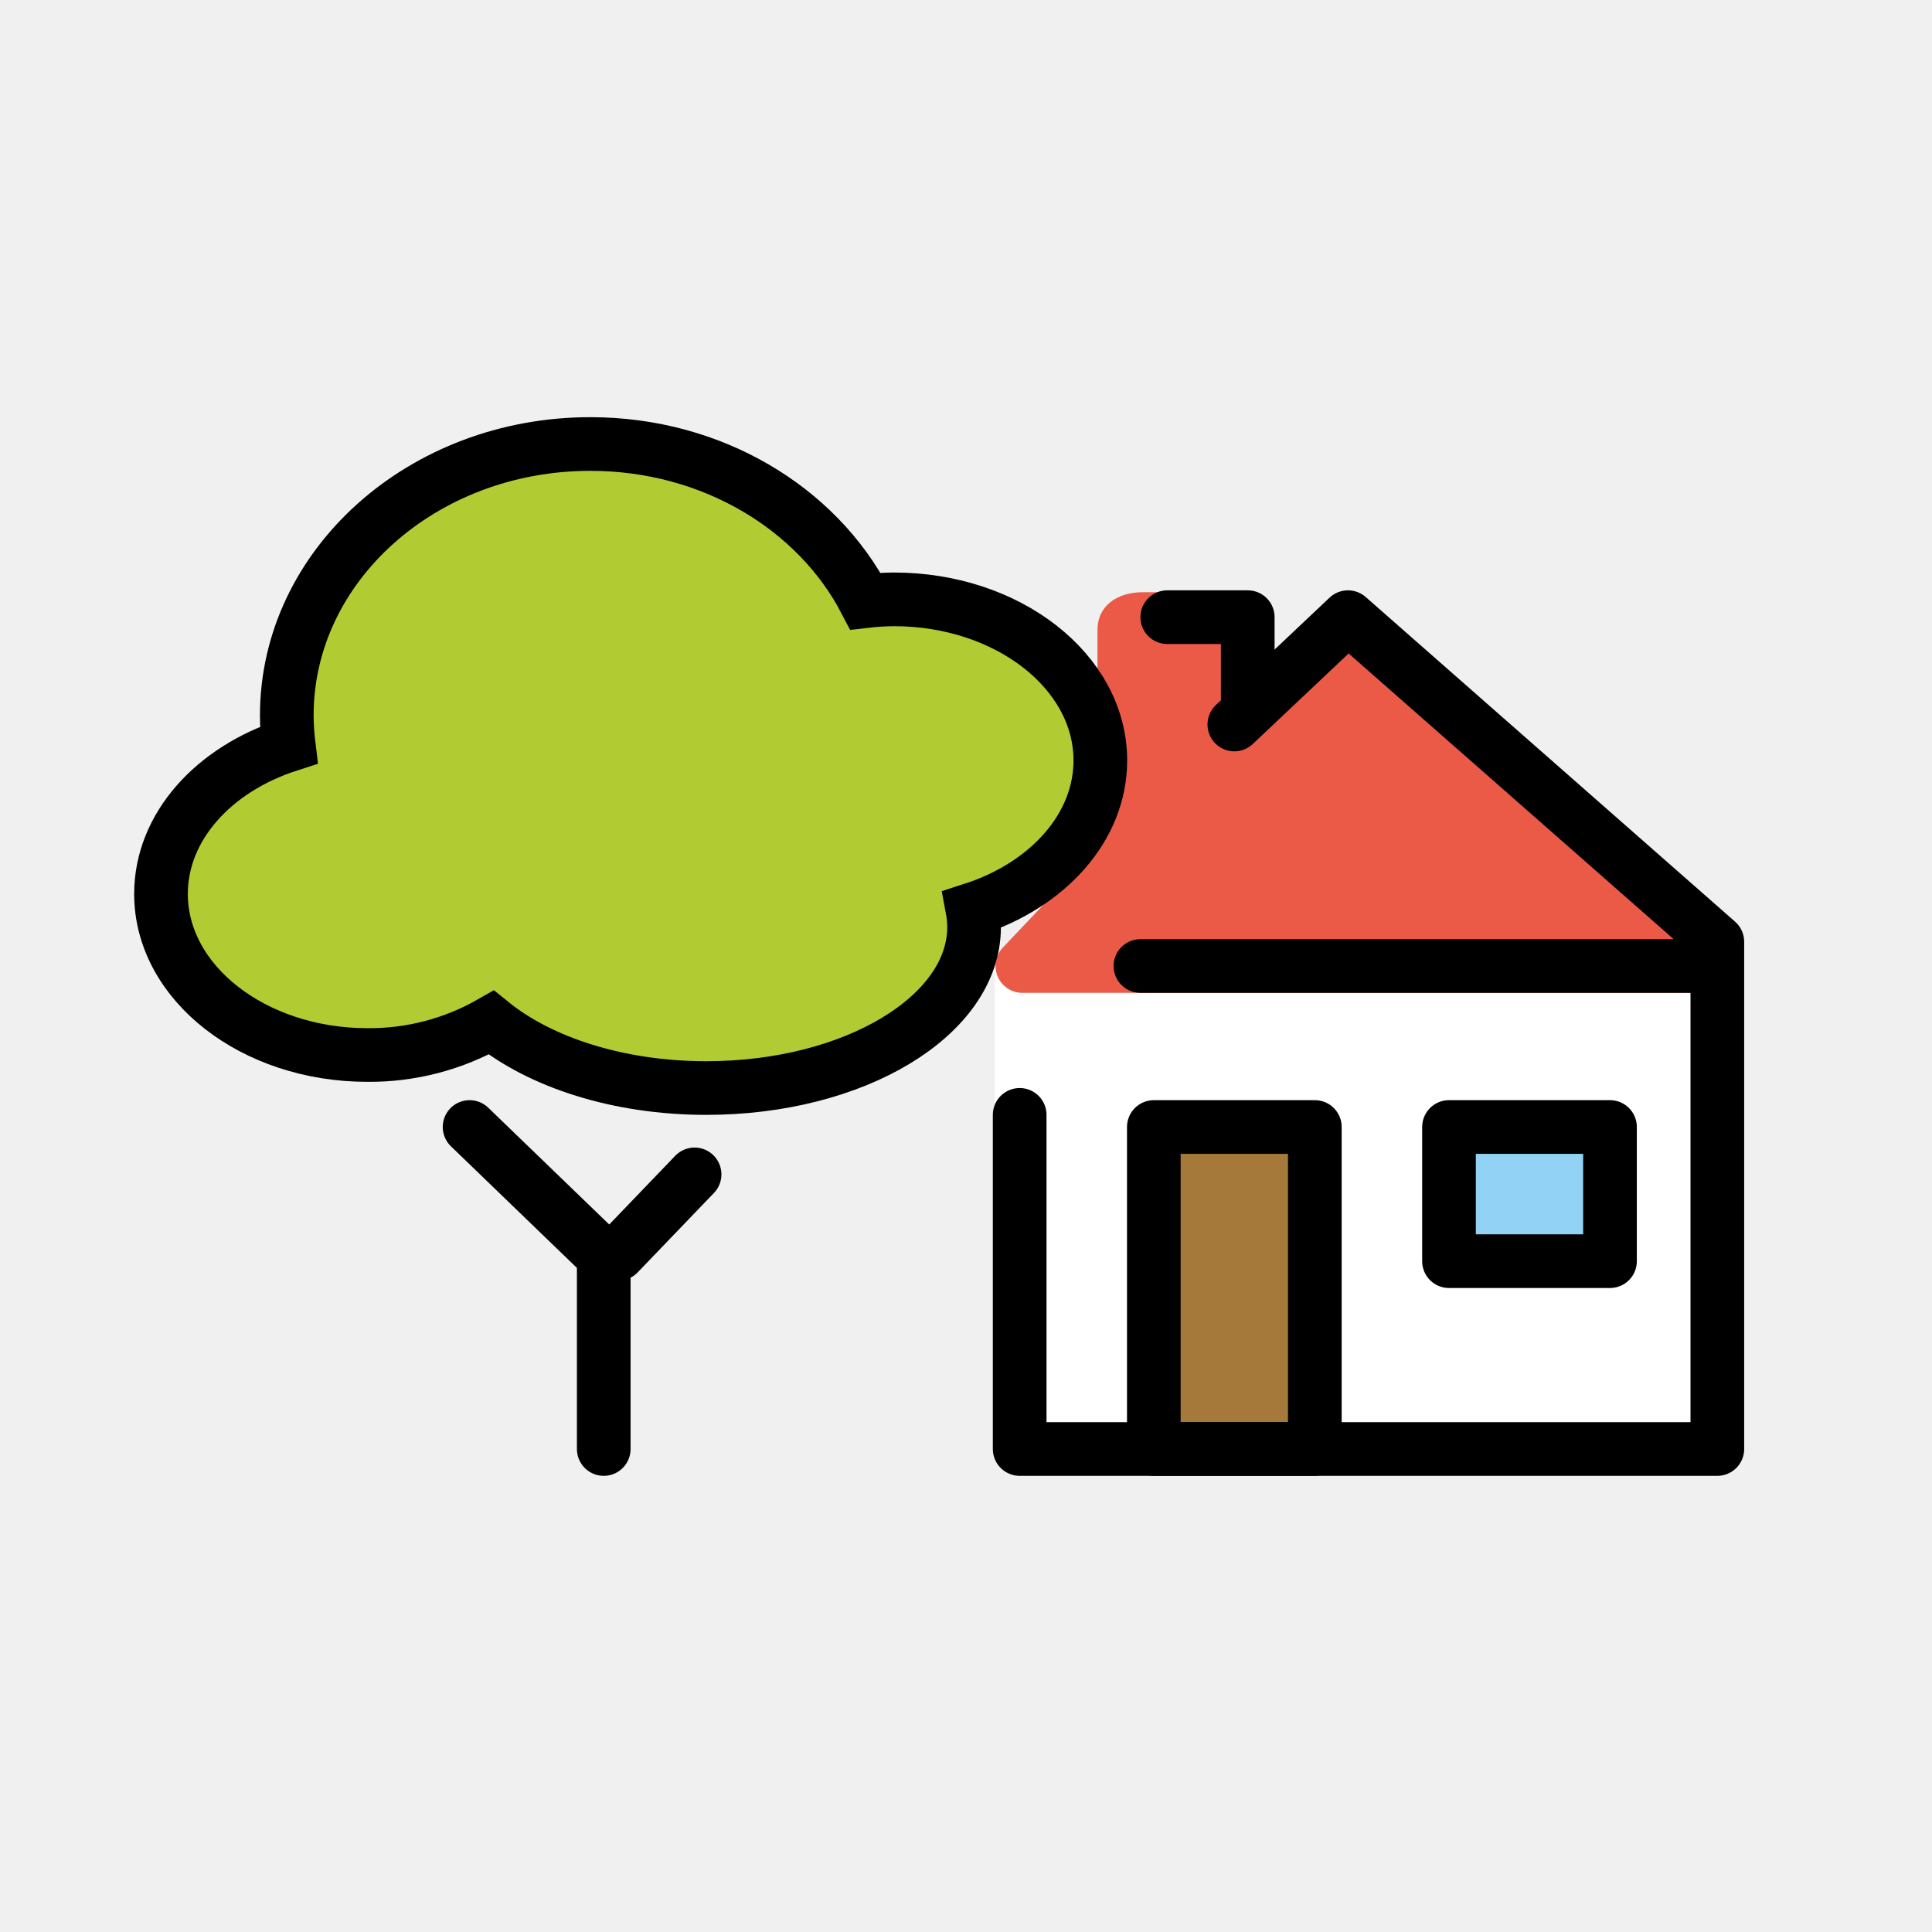
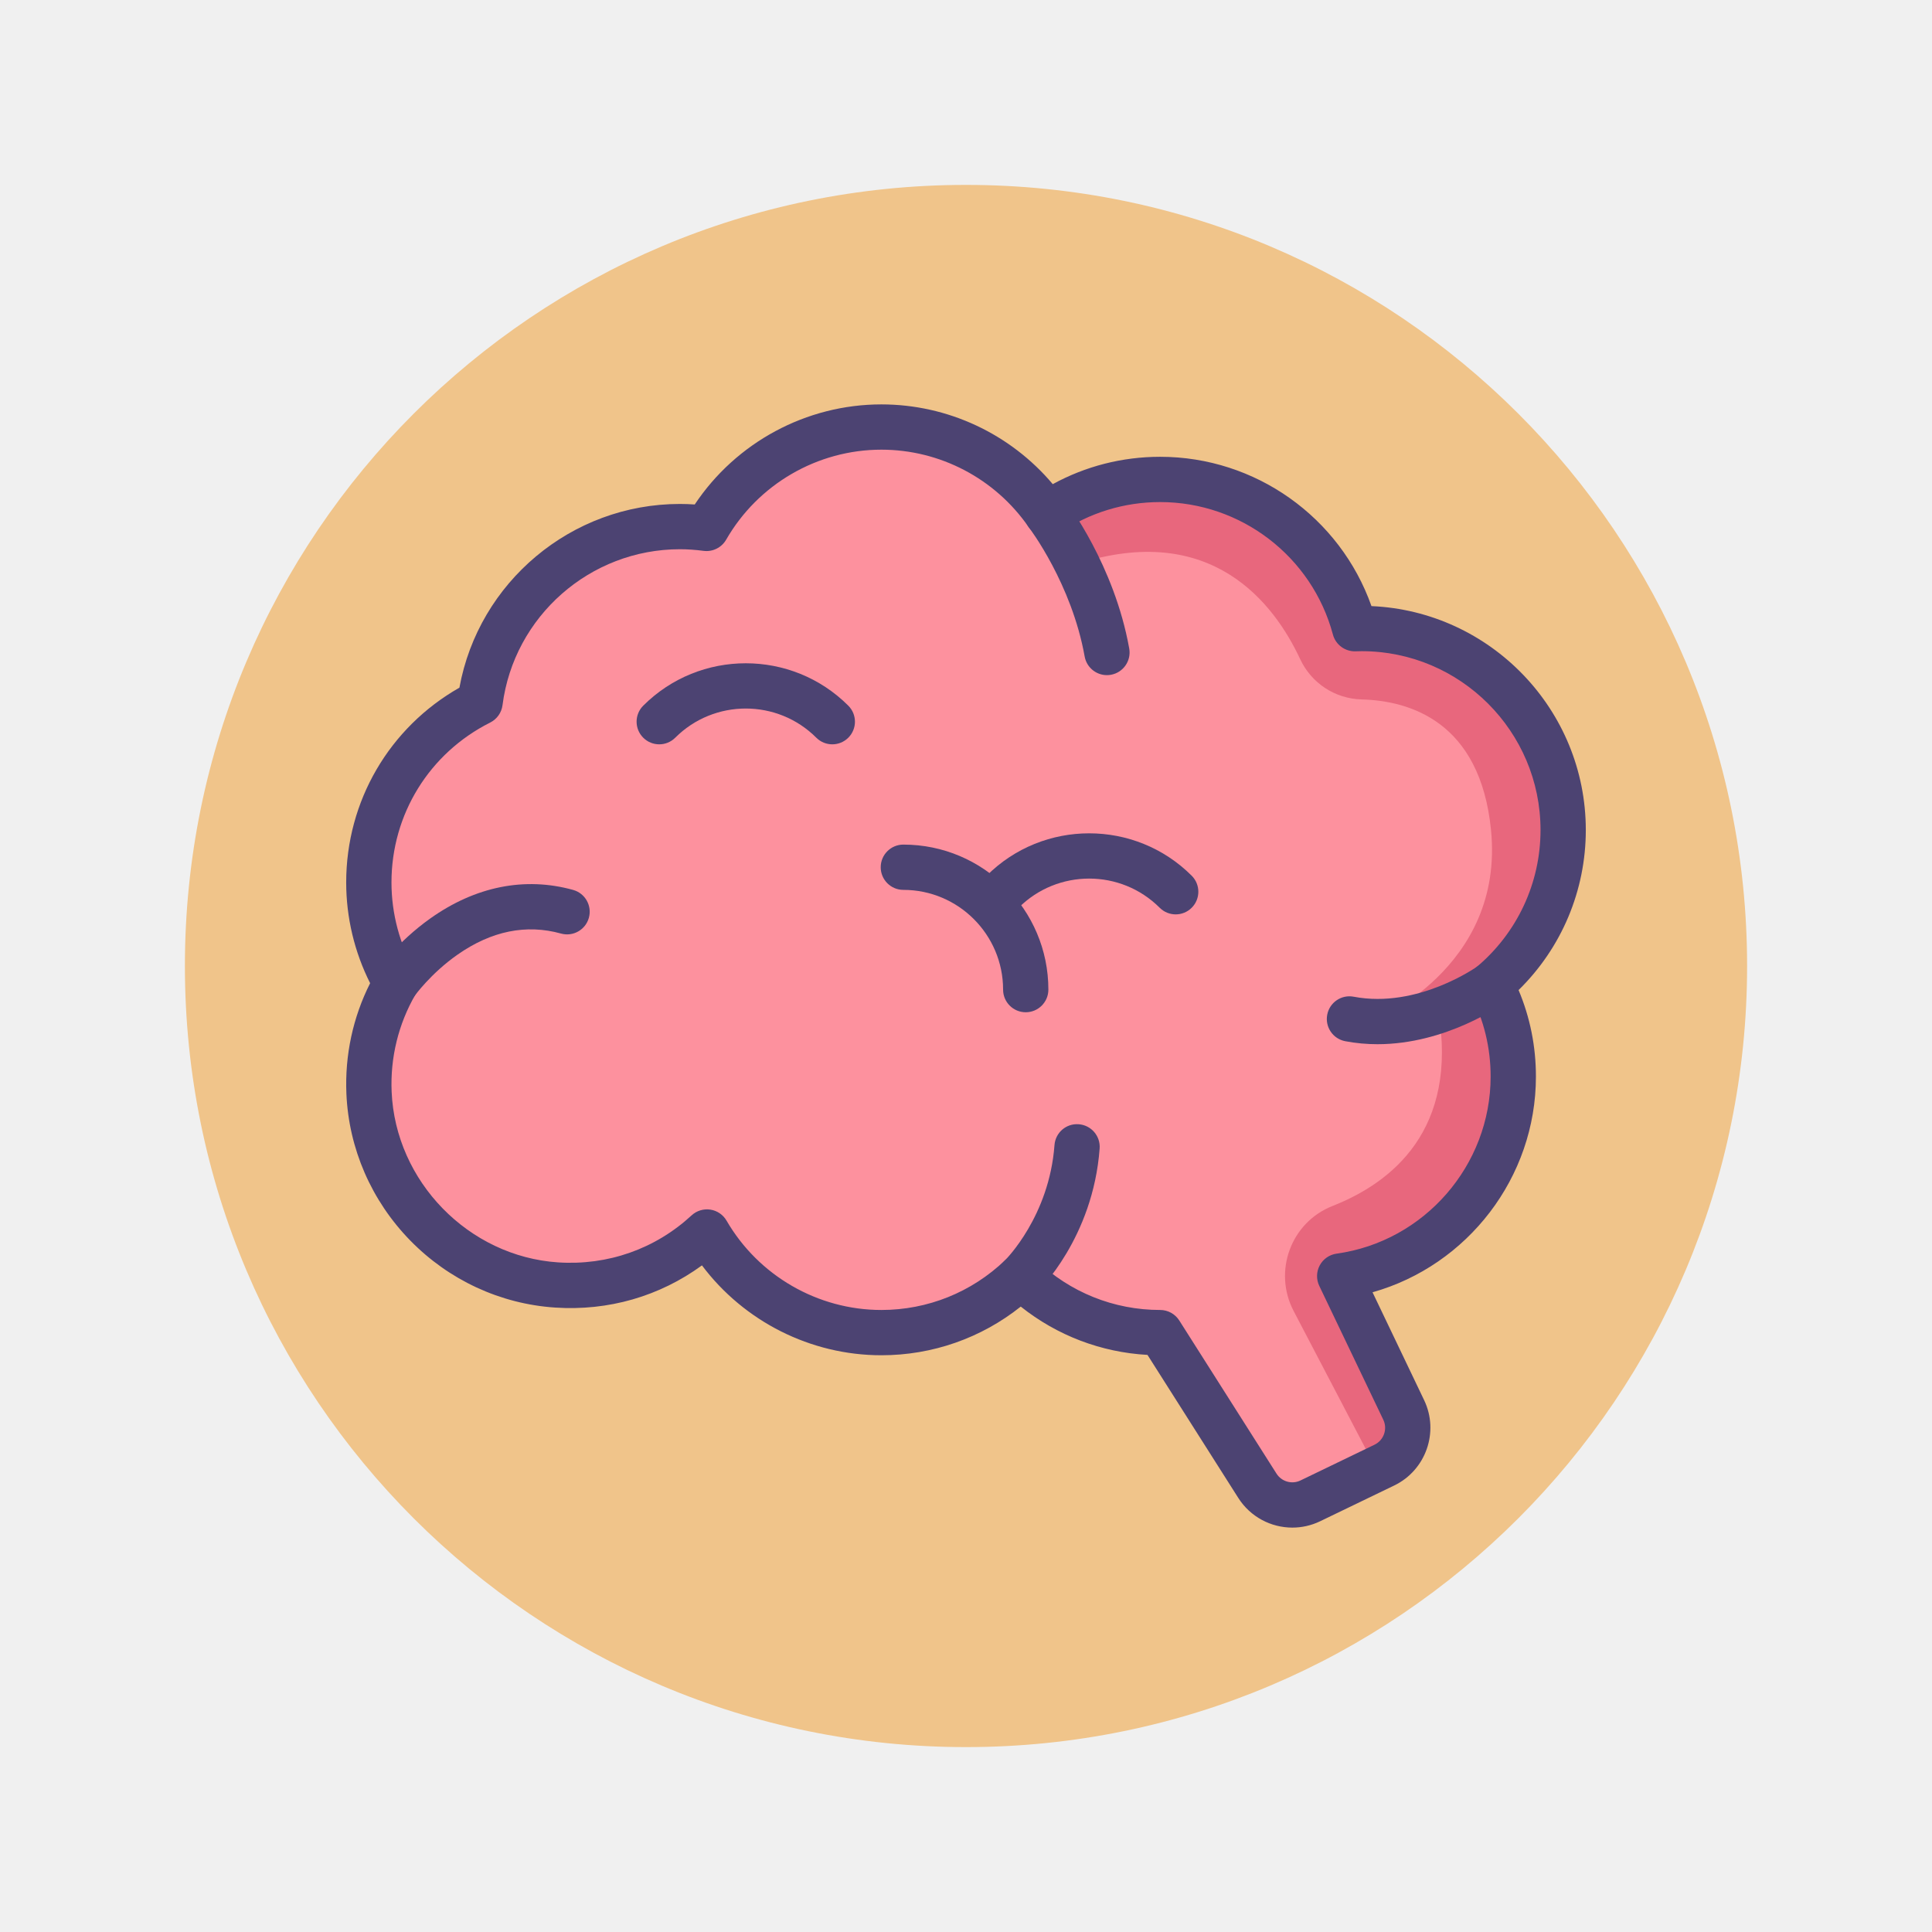
- <svg xmlns="http://www.w3.org/2000/svg" id="emoji" viewBox="0 0 72 72" version="1.1">
-   <g id="color">
-     <rect x="37.075" y="36.053" width="26.884" height="18.114" fill="#FFFFFF" />
-     <polygon fill="#EA5A47" stroke="#EA5A47" stroke-linecap="round" stroke-linejoin="round" stroke-miterlimit="10" stroke-width="2" points="50.235,23.2 38.1,36 63.5,36" />
-     <path fill="#EA5A47" d="M47.3,26l-6.4,6.059v-8.573c0-0.931,0.755-1.416,1.686-1.416h3.028 c0.931,0,1.686,0.485,1.686,1.416C47.3,23.486,47.3,26,47.3,26z" />
-     <rect x="43" y="42" width="6" height="12" fill="#A57939" />
-     <rect x="54" y="42" width="6" height="5" fill="#92D3F5" />
-     <path fill="#B1CC33" d="M41.006,28.339c0-3.312-3.445-6.003-7.694-6.003c-0.355,0.003-0.71,0.025-1.062,0.066 c-1.8-3.455-5.707-5.855-10.25-5.855c-6.248,0-11.312,4.529-11.312,10.114c0.001,0.369,0.025,0.738,0.07,1.104 C7.966,28.666,6,30.81,6,33.314c0,3.312,3.445,6.003,7.694,6.003c1.615,0.014,3.206-0.402,4.614-1.207 c1.818,1.477,4.726,2.438,8.015,2.438c5.511,0,9.978-2.688,9.978-6.003c-0.001-0.219-0.021-0.438-0.061-0.653 C39.036,32.99,41.006,30.845,41.006,28.339z" />
-   </g>
-   <g id="hair" />
-   <g id="skin" />
-   <g id="skin-shadow" />
-   <g id="line">
-     <polyline fill="none" stroke="#000000" stroke-linecap="round" stroke-linejoin="round" stroke-miterlimit="10" stroke-width="2" points="46,27 50.235,23 64,35.098 64,54 38,54 38,41.548" />
-     <rect x="43" y="42" width="6" height="12" fill="none" stroke="#000000" stroke-linecap="round" stroke-linejoin="round" stroke-miterlimit="10" stroke-width="2" />
-     <rect x="54" y="42" width="6" height="5" fill="none" stroke="#000000" stroke-linecap="round" stroke-linejoin="round" stroke-miterlimit="10" stroke-width="2" />
-     <polyline fill="none" stroke="#000000" stroke-linecap="round" stroke-linejoin="round" stroke-miterlimit="10" stroke-width="2" points="43.5,23 46.5,23 46.5,26" />
-     <path fill="none" stroke="#000000" stroke-miterlimit="10" stroke-width="2" d="M31.245,39.34" />
-     <polyline fill="none" stroke="#000000" stroke-linecap="round" stroke-linejoin="round" stroke-width="2" points="22.5,54 22.5,46.827 17.5,42" />
-     <line x1="23.041" x2="25.885" y1="46.727" y2="43.766" fill="none" stroke="#000000" stroke-linecap="round" stroke-linejoin="round" stroke-width="2" />
-     <path fill="none" stroke="#000000" stroke-linecap="round" stroke-miterlimit="10" stroke-width="2" d="M41.006,28.339 c0-3.312-3.445-6.003-7.694-6.003c-0.355,0.003-0.71,0.025-1.062,0.066c-1.8-3.455-5.707-5.855-10.25-5.855 c-6.248,0-11.312,4.529-11.312,10.114c0.001,0.369,0.025,0.738,0.07,1.104C7.966,28.666,6,30.81,6,33.314 c0,3.312,3.445,6.003,7.694,6.003c1.615,0.014,3.206-0.402,4.614-1.207c1.818,1.477,4.726,2.438,8.015,2.438 c5.511,0,9.978-2.688,9.978-6.003c-0.001-0.219-0.021-0.438-0.061-0.653 C39.036,32.99,41.006,30.845,41.006,28.339z" />
-     <line x1="63.5" x2="42.5" y1="36" y2="36" fill="none" stroke="#000000" stroke-linecap="round" stroke-linejoin="round" stroke-miterlimit="10" stroke-width="2" />
+ <svg xmlns="http://www.w3.org/2000/svg" version="1.1" id="Icon_Set" x="0px" y="0px" viewBox="0 0 512 512" style="enable-background:new 0 0 512 512;" xml:space="preserve">
+   <style type="text/css">
+ 	.st0{fill:#F0C48A;}
+ 	.st1{fill:#FD919E;}
+ 	.st2{fill:#4C4372;}
+ 	.st3{fill:#D3E6F8;}
+ 	.st4{fill:#A4CFF2;}
+ 	.st5{fill:#7BABF1;}
+ 	.st6{fill:#FFFFFF;}
+ 	.st7{fill:#E8677D;}
+ 	.st8{fill:none;stroke:#4C4372;stroke-width:12;stroke-linecap:round;stroke-linejoin:round;stroke-miterlimit:10;}
+ </style>
+   <g id="Brain">
+     <g>
+       <g>
+         <circle class="st0" cx="256" cy="256" r="207" />
+       </g>
+     </g>
+     <g>
+       <g>
+         <path class="st1" d="M414.255,219.969c0-29.493-23.908-53.4-53.4-53.4c-0.611,0-1.216,0.025-1.821,0.045     c-6.098-22.782-26.874-39.561-51.58-39.561c-11.097,0-21.402,3.387-29.942,9.18c-9.637-13.932-25.718-23.065-43.941-23.065     c-19.831,0-37.124,10.818-46.335,26.865c-2.314-0.305-4.669-0.48-7.066-0.48c-27.173,0-49.59,20.301-52.95,46.562     c-17.476,8.776-29.476,26.851-29.476,47.738c0,9.731,2.615,18.844,7.162,26.701c-4.91,8.483-7.567,18.433-7.111,29.041     c1.159,26.979,22.732,49.131,49.675,50.936c15.414,1.032,29.538-4.485,39.883-14.038c9.24,15.937,26.471,26.664,46.218,26.664     c14.339,0,27.348-5.664,36.941-14.86c9.594,9.196,22.602,14.86,36.941,14.86l25.766,40.583c2.984,4.7,9.015,6.419,14.029,3.999     l19.624-9.474c5.441-2.627,7.734-9.16,5.127-14.611l-16.968-35.481c25.989-3.604,46.002-25.896,46.002-52.878     c0-8.79-2.138-17.076-5.901-24.391C406.819,251.111,414.255,236.41,414.255,219.969z" />
+       </g>
+       <g>
+         <path class="st7" d="M372.001,373.658l-16.97-35.484c25.989-3.604,46.002-25.896,46.002-52.877     c0-8.791-2.138-17.077-5.901-24.391c11.687-9.795,19.123-24.496,19.123-40.936c0-29.494-23.908-53.401-53.401-53.401     c-0.611,0-1.216,0.026-1.821,0.046c-6.098-22.782-26.875-39.562-51.58-39.562c-9.517,0-18.448,2.497-26.186,6.861     c1.264,4.72,2.646,9.881,4.163,15.55c35.644-11.5,52.252,10.464,59.129,25.215c2.972,6.374,9.248,10.49,16.278,10.676     c12.752,0.338,31.425,5.859,34.295,34.579c3.675,36.78-31.39,50.76-31.39,50.76l17.416-2.835     c5.314,31.508-12.222,45.521-28.026,51.738c-11.027,4.338-15.796,17.331-10.306,27.832l21.893,41.875l2.154-1.039     C372.315,385.641,374.608,379.108,372.001,373.658z" />
+       </g>
+       <g>
+         <path class="st2" d="M342.49,404.832c-5.648,0-11.129-2.825-14.336-7.876l-24.058-37.892     c-12.305-0.688-23.971-5.145-33.584-12.804c-10.483,8.353-23.408,12.897-36.941,12.897c-18.759,0-36.406-8.977-47.545-23.818     c-11.217,8.187-24.802,12.134-38.957,11.178c-14.506-0.972-28.144-7.302-38.402-17.825     c-10.253-10.518-16.243-24.311-16.866-38.839c-0.438-10.204,1.729-20.263,6.287-29.299c-4.158-8.257-6.343-17.418-6.343-26.7     c0-21.547,11.418-41.045,30.007-51.615c5.097-27.97,29.674-48.686,58.419-48.686c1.289,0,2.606,0.046,3.94,0.138     c10.961-16.452,29.566-26.522,49.46-26.522c17.592,0,34.187,7.808,45.423,21.136c8.695-4.759,18.428-7.251,28.46-7.251     c25.286,0,47.687,16.054,55.999,39.571c31.552,1.367,56.802,27.463,56.802,59.345c0,16.053-6.44,31.262-17.817,42.408     c3.053,7.255,4.597,14.944,4.597,22.919c0,26.766-18.131,50.072-43.298,57.172l13.677,28.598     c4.022,8.409,0.465,18.549-7.932,22.603l-19.624,9.474C347.489,404.286,344.973,404.832,342.49,404.832z M270.513,332.298     c1.496,0,2.991,0.557,4.152,1.669c8.873,8.507,20.518,13.191,32.789,13.191c2.054,0,3.965,1.051,5.065,2.784l25.766,40.582     c1.352,2.129,4.087,2.91,6.355,1.812l19.624-9.474c2.459-1.187,3.501-4.155,2.323-6.617l-16.969-35.481     c-0.826-1.728-0.778-3.745,0.129-5.431c0.906-1.687,2.563-2.838,4.46-3.102c23.274-3.228,40.826-23.405,40.826-46.935     c0-7.61-1.762-14.893-5.236-21.646c-1.283-2.493-0.668-5.542,1.48-7.344c10.789-9.042,16.977-22.287,16.977-36.338     c0-26.137-21.264-47.4-47.4-47.4c-0.456,0-0.908,0.017-1.36,0.032l-0.258,0.01c-2.783,0.075-5.277-1.748-5.999-4.445     c-5.533-20.674-24.36-35.112-45.783-35.112c-9.531,0-18.72,2.816-26.574,8.145c-2.725,1.85-6.43,1.156-8.303-1.552     c-8.868-12.822-23.45-20.478-39.006-20.478c-16.927,0-32.687,9.14-41.13,23.852c-1.212,2.111-3.594,3.281-5.989,2.962     c-2.155-0.284-4.269-0.429-6.281-0.429c-23.78,0-43.985,17.766-46.999,41.324c-0.253,1.979-1.475,3.704-3.259,4.601     c-16.141,8.104-26.168,24.343-26.168,42.376c0,8.317,2.197,16.512,6.354,23.696c1.076,1.859,1.075,4.151-0.001,6.011     c-4.517,7.803-6.698,16.716-6.31,25.777c1.021,23.762,20.384,43.618,44.083,45.206c13.183,0.872,25.754-3.541,35.411-12.46     c1.338-1.234,3.164-1.793,4.966-1.524c1.802,0.271,3.382,1.348,4.295,2.923c8.467,14.604,24.188,23.675,41.027,23.675     c12.271,0,23.916-4.685,32.789-13.191C267.521,332.854,269.017,332.298,270.513,332.298z" />
+       </g>
+       <g>
+         <path class="st2" d="M104.901,266.547c-1.193,0-2.396-0.354-3.445-1.093c-2.704-1.904-3.361-5.631-1.465-8.34     c0.213-0.305,5.317-7.522,14.046-13.719c11.968-8.498,25.059-11.108,37.845-7.557c3.193,0.887,5.062,4.194,4.176,7.387     c-0.888,3.194-4.192,5.067-7.387,4.176c-9.228-2.562-18.446-0.683-27.407,5.581c-7.13,4.984-11.409,10.968-11.451,11.027     C108.642,265.663,106.785,266.547,104.901,266.547z" />
+       </g>
+       <g>
+         <path class="st2" d="M293.344,178.919c-2.852,0-5.381-2.041-5.899-4.946c-3.438-19.248-14.58-33.94-14.692-34.087     c-2.018-2.629-1.521-6.396,1.107-8.412c2.628-2.017,6.395-1.522,8.412,1.107c0.531,0.691,13.041,17.188,16.985,39.282     c0.583,3.262-1.59,6.379-4.852,6.961C294.049,178.889,293.693,178.919,293.344,178.919z" />
+       </g>
+       <g>
+         <path class="st2" d="M270.514,344.298c-1.581,0-3.16-0.621-4.339-1.854c-2.284-2.391-2.203-6.177,0.177-8.468     c0.226-0.222,11.707-11.676,13.097-30.497c0.243-3.305,3.088-5.801,6.425-5.542c3.305,0.243,5.786,3.12,5.542,6.425     c-1.747,23.678-16.146,37.689-16.757,38.274C273.496,343.746,272.004,344.298,270.514,344.298z" />
+       </g>
+       <g>
+         <path class="st2" d="M365.049,276.725c-2.778,0-5.638-0.241-8.55-0.796c-3.255-0.619-5.391-3.761-4.771-7.017     c0.618-3.254,3.752-5.395,7.017-4.771c17.01,3.236,32.703-7.977,32.86-8.089c2.683-1.949,6.434-1.353,8.381,1.326     c1.948,2.682,1.354,6.434-1.326,8.381C397.956,266.271,383.326,276.725,365.049,276.725z" />
+       </g>
+       <g>
+         <path class="st2" d="M271.83,268.258c-3.313,0-6-2.687-6-6c0-14.574-11.857-26.432-26.432-26.432c-3.313,0-6-2.687-6-6     s2.687-6,6-6c21.191,0,38.432,17.24,38.432,38.432C277.83,265.571,275.144,268.258,271.83,268.258z" />
+       </g>
+       <g>
+         <path class="st2" d="M311.572,242.32c-1.535,0-3.071-0.586-4.242-1.758c-10.306-10.304-27.072-10.306-37.38,0     c-2.342,2.344-6.143,2.344-8.484,0c-2.344-2.343-2.344-6.142,0-8.484c14.982-14.983,39.366-14.985,54.349,0     c2.344,2.343,2.344,6.142,0,8.484C314.644,241.734,313.107,242.32,311.572,242.32z" />
+       </g>
+       <g>
+         <path class="st2" d="M220.569,197.255c-1.535,0-3.071-0.586-4.242-1.758c-10.307-10.305-27.073-10.303-37.38,0     c-2.342,2.344-6.143,2.344-8.484,0c-2.344-2.343-2.344-6.142,0-8.484c14.983-14.984,39.367-14.983,54.349,0     c2.344,2.343,2.344,6.142,0,8.484C223.641,196.669,222.104,197.255,220.569,197.255z" />
+       </g>
+     </g>
  </g>
</svg>
